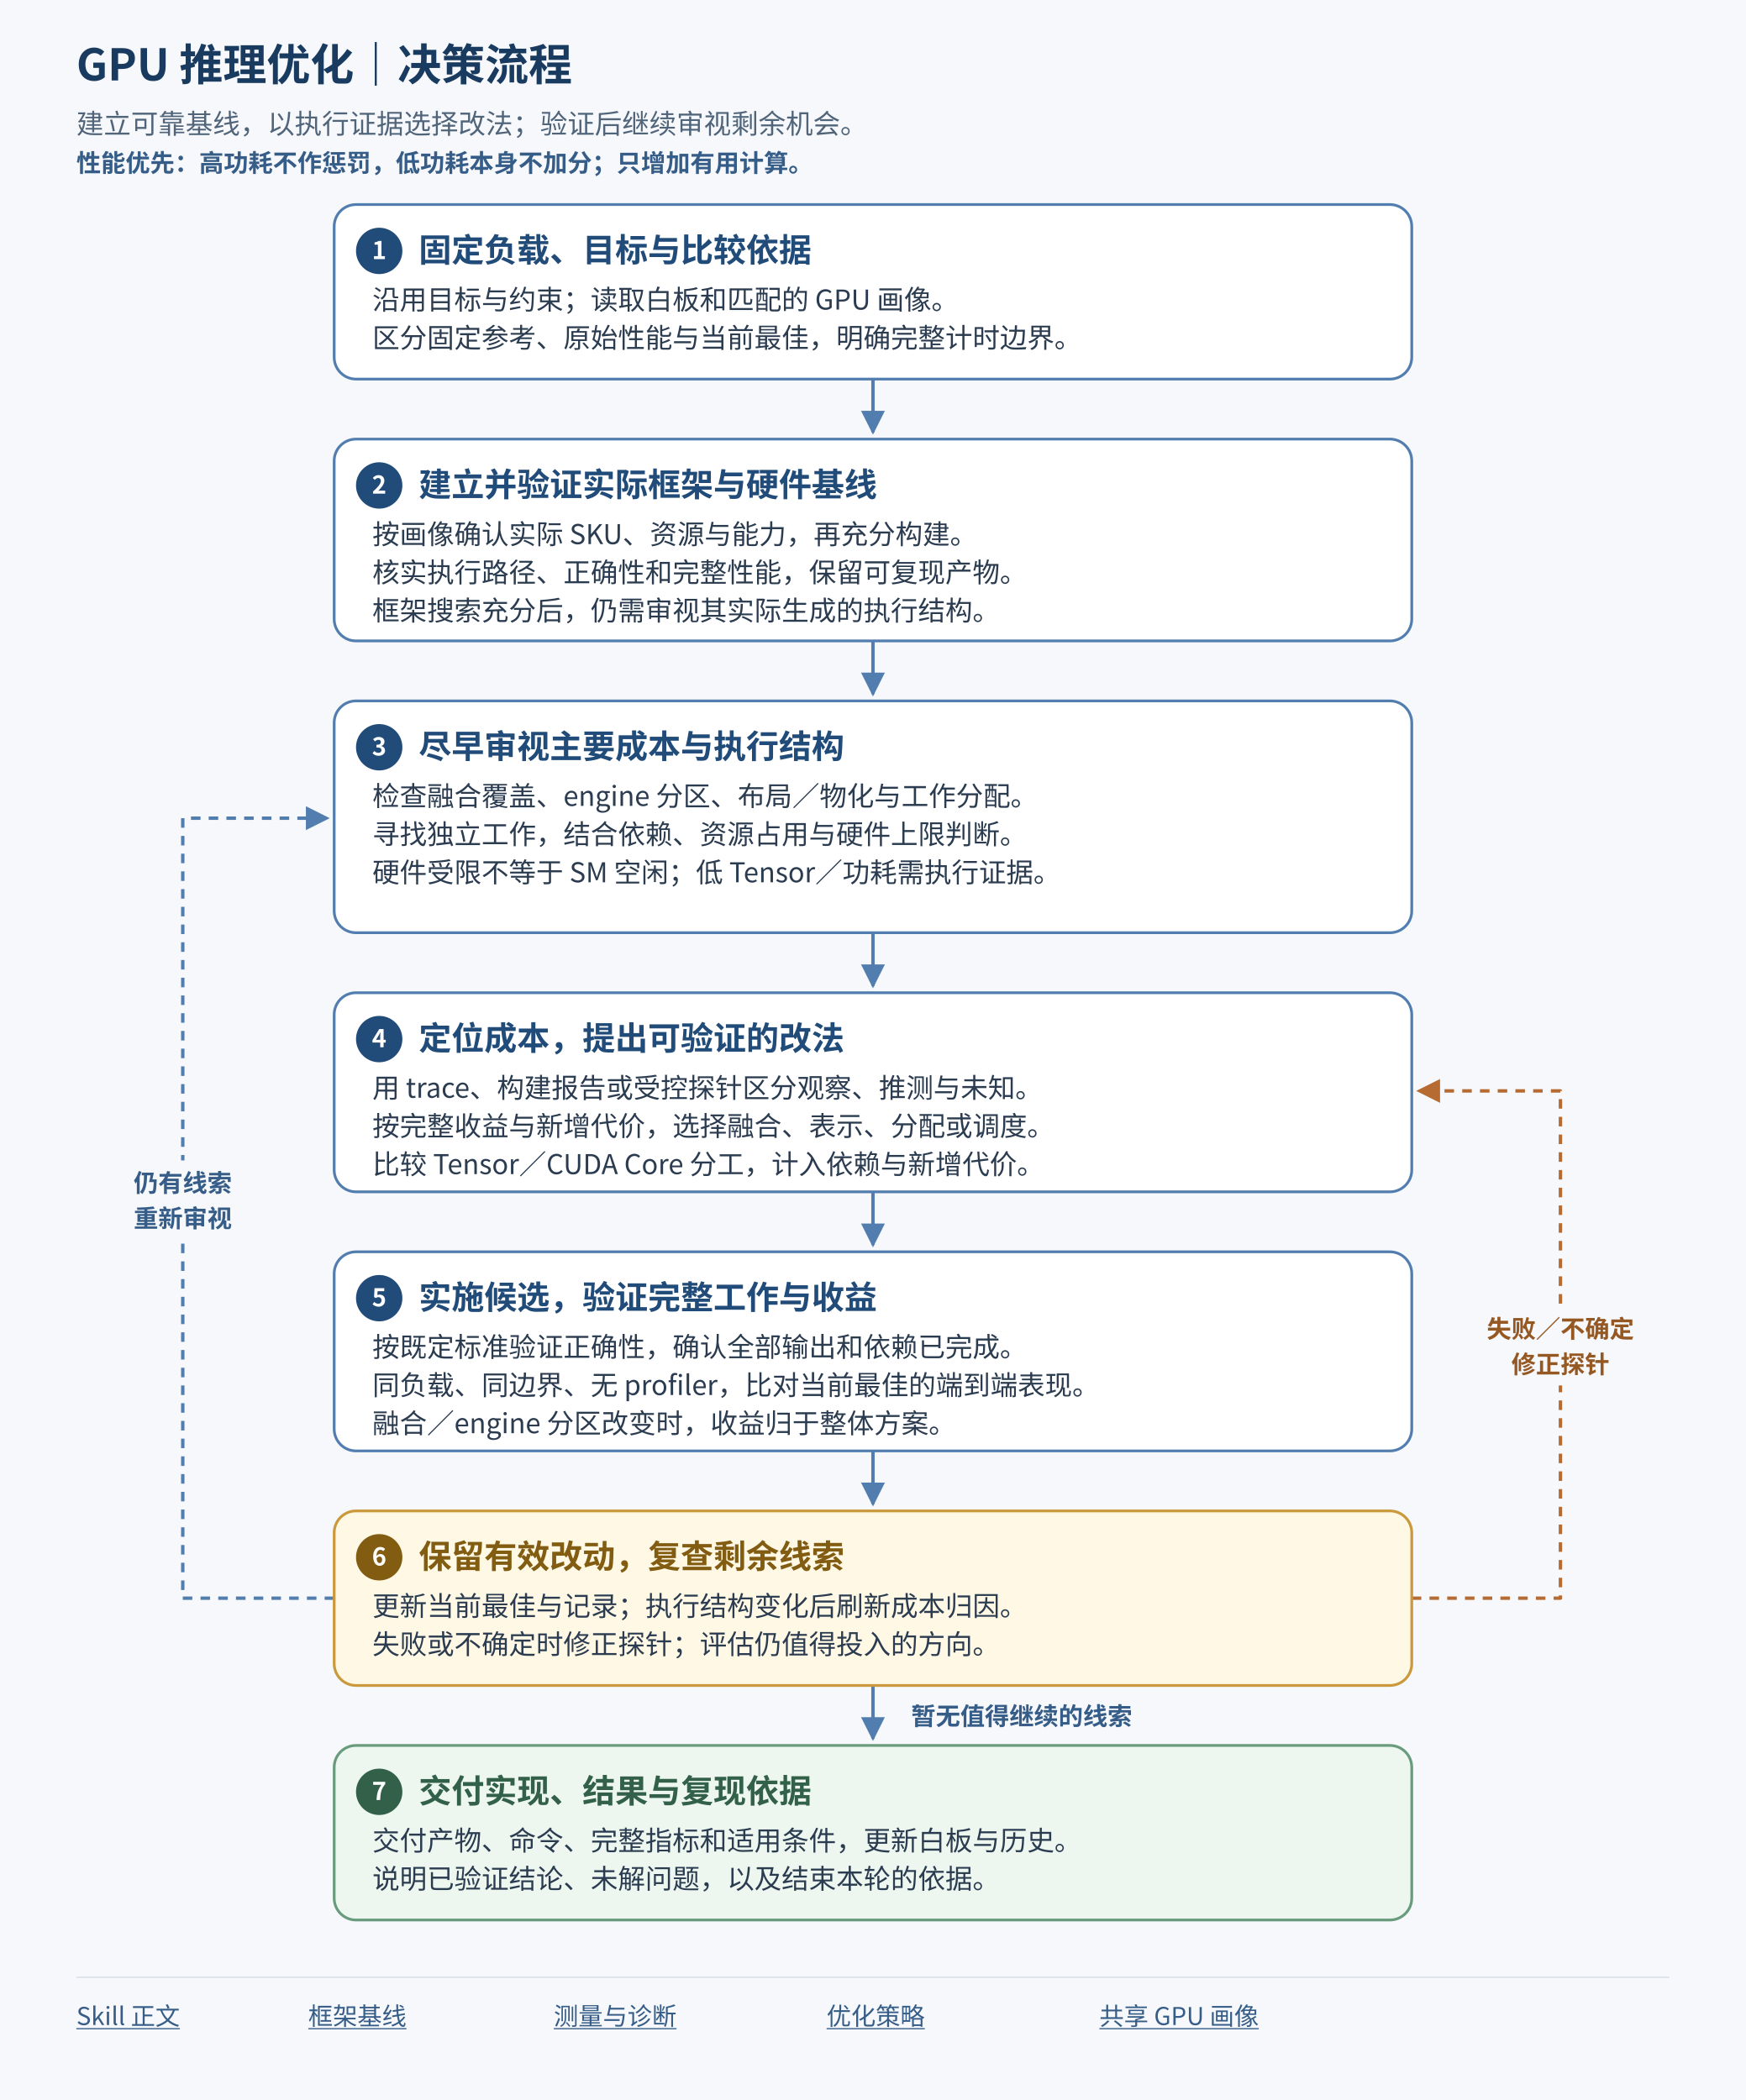
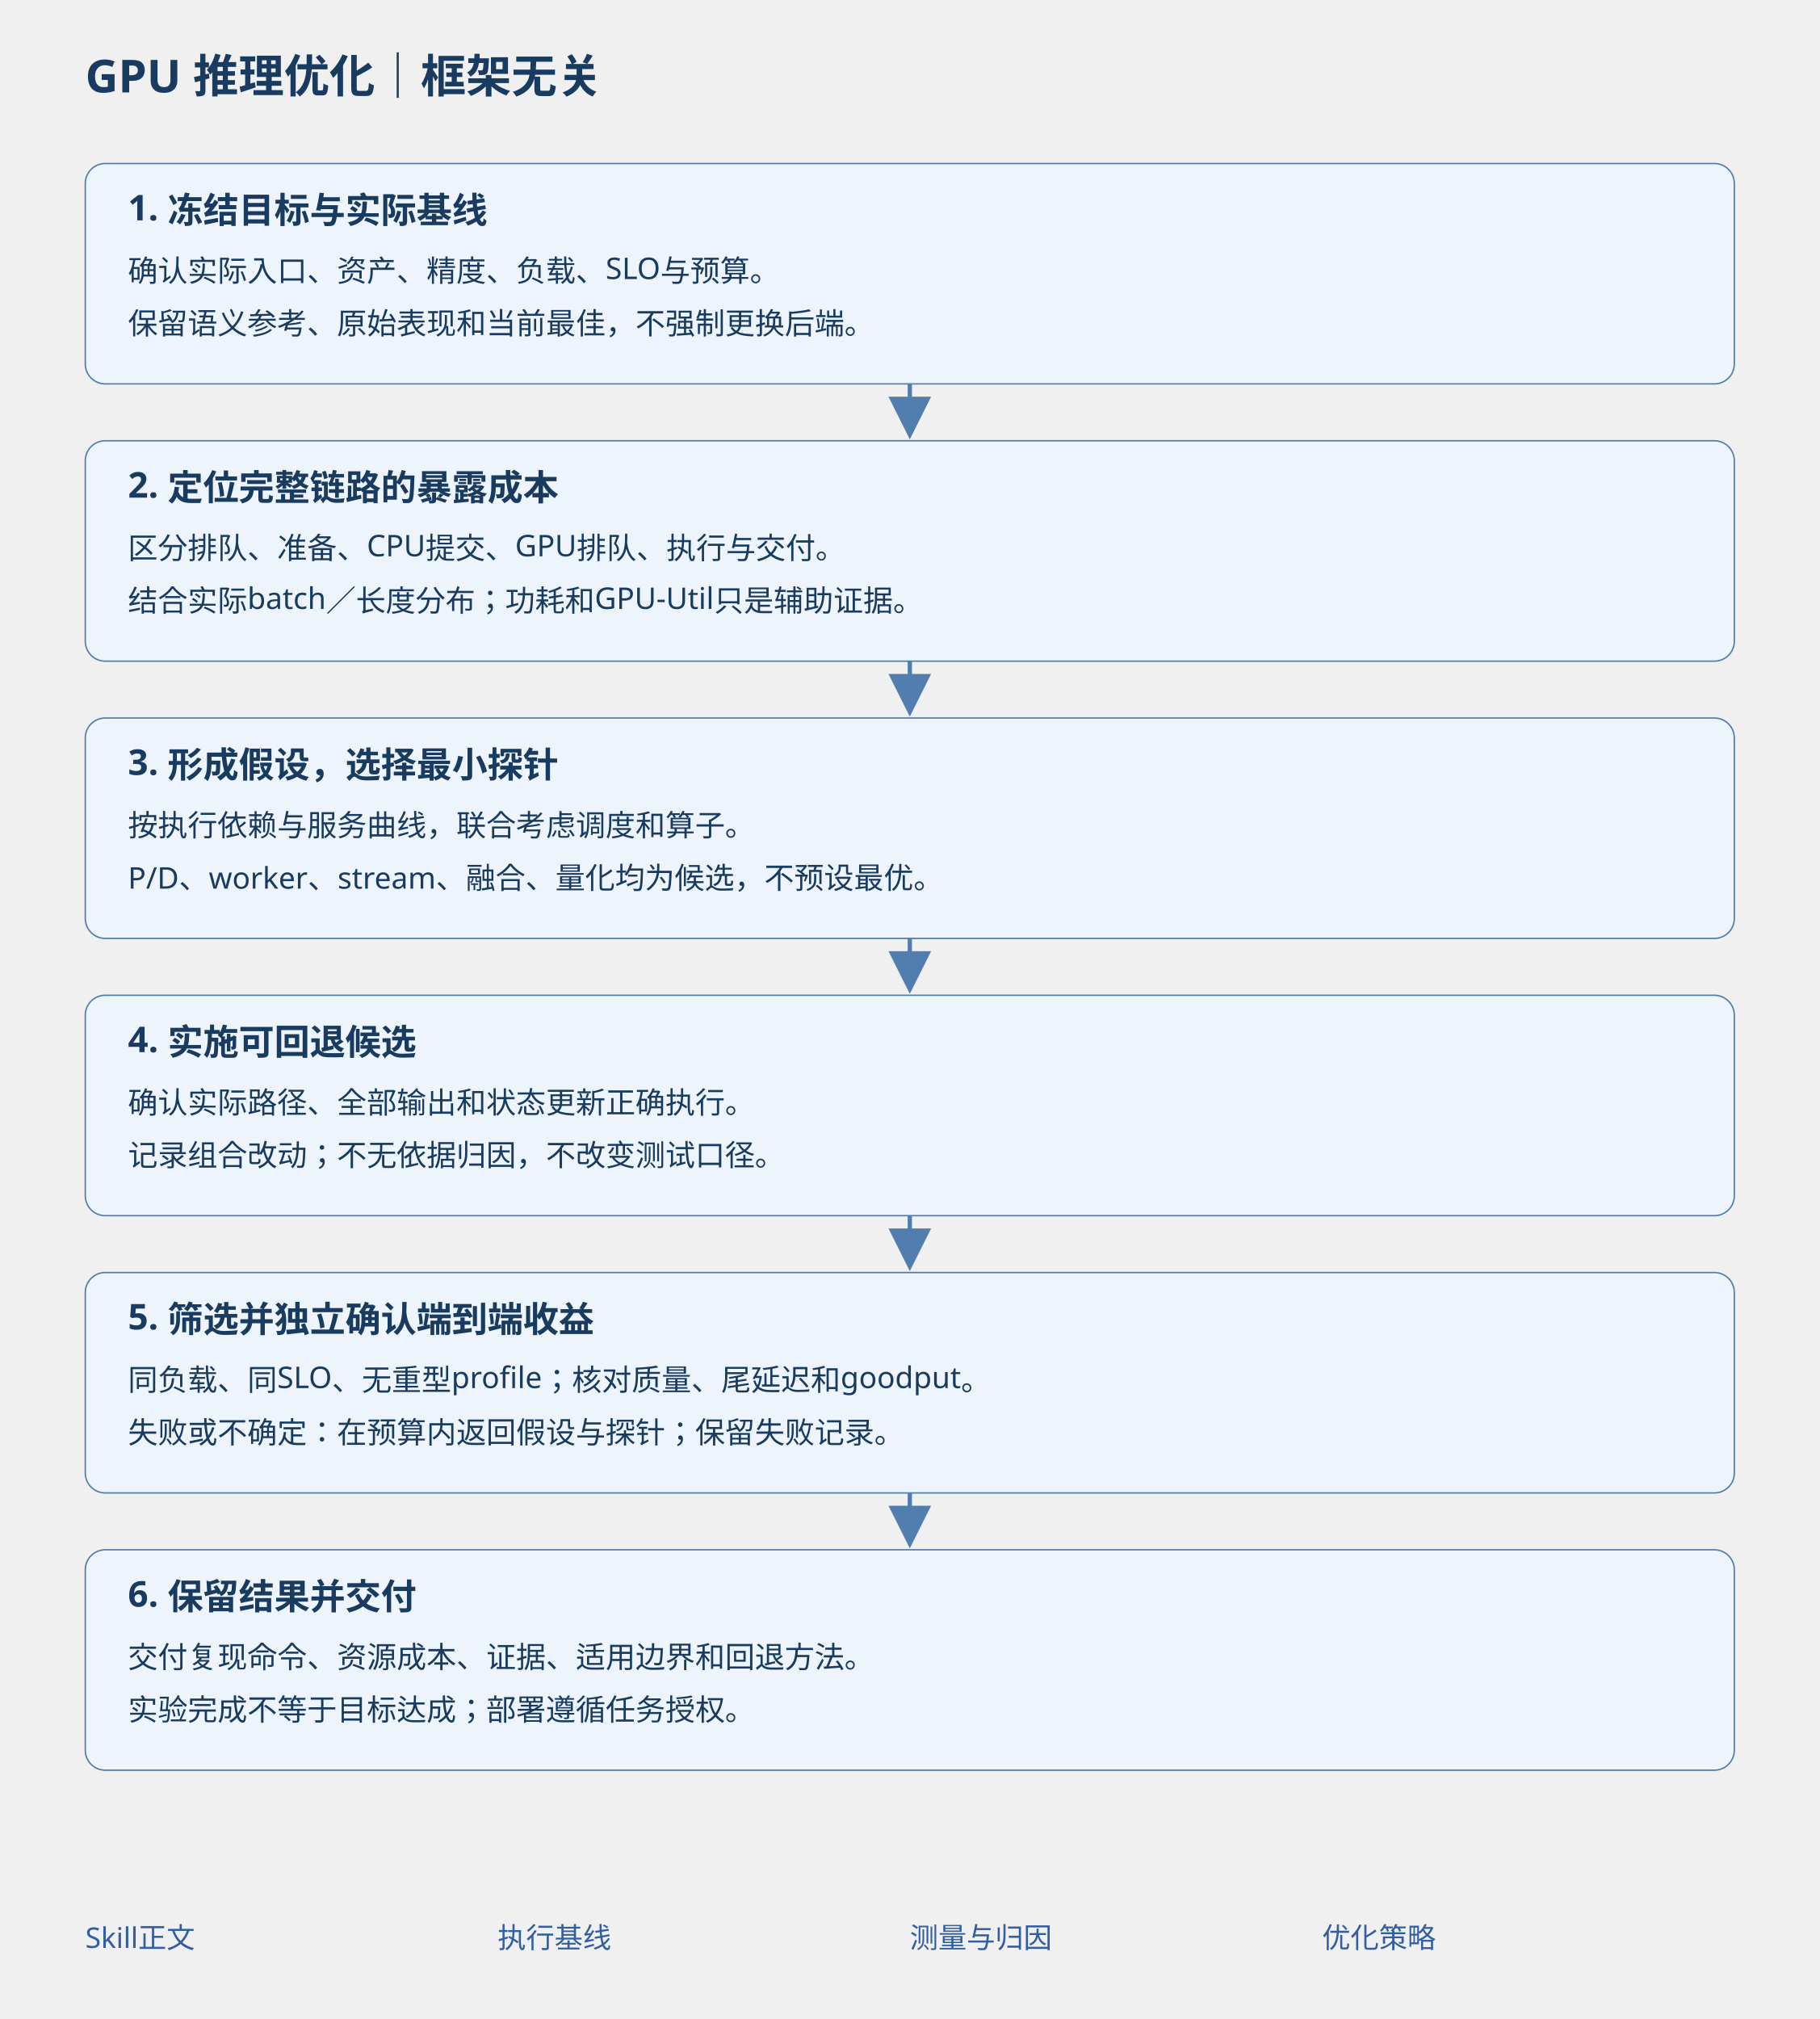
- <svg xmlns="http://www.w3.org/2000/svg" width="1280" height="1540" viewBox="0 0 1280 1540" role="img" aria-labelledby="diagram-title diagram-desc">
+ <svg xmlns="http://www.w3.org/2000/svg" width="1280" height="1420" viewBox="0 0 1280 1420" role="img" aria-labelledby="title desc">
  <defs>
-     <marker id="main-arrow" viewBox="0 0 10 10" refX="9" refY="5" markerWidth="7" markerHeight="7" orient="auto">
-       <path d="M 0 0 L 10 5 L 0 10 z" fill="#527daf" />
-     </marker>
-     <marker id="retry-arrow" viewBox="0 0 10 10" refX="9" refY="5" markerWidth="7" markerHeight="7" orient="auto">
-       <path d="M 0 0 L 10 5 L 0 10 z" fill="#b56b32" />
-     </marker>
-     <marker id="review-arrow" viewBox="0 0 10 10" refX="9" refY="5" markerWidth="7" markerHeight="7" orient="auto">
-       <path d="M 0 0 L 10 5 L 0 10 z" fill="#527daf" />
+     <marker id="arrow" markerWidth="10" markerHeight="10" refX="8" refY="5" orient="auto">
+       <path d="M0,0 L10,5 L0,10" fill="#527daf" />
    </marker>
  </defs>
-   <style>
- text { font-family: "Noto Sans CJK SC", "Microsoft YaHei", "PingFang SC", sans-serif; }
- .title { font-size: 32px; font-weight: 700; fill: #193b60; }
- .subtitle { font-size: 20px; fill: #50647a; }
- .heading { font-size: 24px; font-weight: 700; }
- .body { font-size: 20px; fill: #2b3c50; }
- .number { font-size: 18px; font-weight: 700; fill: #fff; }
- .label { font-size: 18px; font-weight: 600; }
- .label.retry { fill: #965823; }
- .label.review { fill: #365d88; }
- .edge { fill: none; stroke-width: 2.5; stroke-linejoin: round; }
- .edge.main { stroke: #527daf; }
- .edge.retry { stroke: #b56b32; stroke-dasharray: 7 6; }
- .edge.review { stroke: #527daf; stroke-dasharray: 7 6; }
- .link { font-size: 18px; fill: #365d88; text-decoration: underline; }
- </style>
-   <rect width="1280" height="1540" fill="#f6f8fb" />
-   <text x="56" y="59" class="title" text-anchor="start">GPU 推理优化｜决策流程</text>
-   <text x="56" y="98" class="subtitle" text-anchor="start">建立可靠基线，以执行证据选择改法；验证后继续审视剩余机会。</text>
-   <text x="56" y="126" class="label review" text-anchor="start">性能优先：高功耗不作惩罚，低功耗本身不加分；只增加有用计算。</text>
-   <path class="edge main" d="M 640 278 V 317" marker-end="url(#main-arrow)" />
-   <path class="edge main" d="M 640 470 V 509" marker-end="url(#main-arrow)" />
-   <path class="edge main" d="M 640 684 V 723" marker-end="url(#main-arrow)" />
-   <path class="edge main" d="M 640 874 V 913" marker-end="url(#main-arrow)" />
-   <path class="edge main" d="M 640 1064 V 1103" marker-end="url(#main-arrow)" />
-   <path class="edge main" d="M 640 1236 V 1275" marker-end="url(#main-arrow)" />
-   <path class="edge review" d="M 245 1172 H 134 V 600 H 240" marker-end="url(#review-arrow)" />
-   <path class="edge retry" d="M 1035 1172 H 1144 V 800 H 1040" marker-end="url(#retry-arrow)" />
-   <g id="o-context" class="node" data-number="1">
-     <rect x="245" y="150" width="790" height="128" rx="16" fill="#ffffff" stroke="#527daf" stroke-width="2" />
-     <circle cx="278" cy="184" r="17" fill="#214b79" />
-     <text x="278" y="190" class="number" text-anchor="middle">1</text>
-     <text x="307" y="192" class="heading" fill="#214b79">固定负载、目标与比较依据</text>
-     <text x="273" y="227" class="body" text-anchor="start">沿用目标与约束；读取白板和匹配的 GPU 画像。</text>
-     <text x="273" y="255" class="body" text-anchor="start">区分固定参考、原始性能与当前最佳，明确完整计时边界。</text>
-   </g>
-   <g id="o-baseline" class="node" data-number="2">
-     <rect x="245" y="322" width="790" height="148" rx="16" fill="#ffffff" stroke="#527daf" stroke-width="2" />
-     <circle cx="278" cy="356" r="17" fill="#214b79" />
-     <text x="278" y="362" class="number" text-anchor="middle">2</text>
-     <text x="307" y="364" class="heading" fill="#214b79">建立并验证实际框架与硬件基线</text>
-     <text x="273" y="399" class="body" text-anchor="start">按画像确认实际 SKU、资源与能力，再充分构建。</text>
-     <text x="273" y="427" class="body" text-anchor="start">核实执行路径、正确性和完整性能，保留可复现产物。</text>
-     <text x="273" y="455" class="body" text-anchor="start">框架搜索充分后，仍需审视其实际生成的执行结构。</text>
-   </g>
-   <g id="o-review" class="node" data-number="3">
-     <rect x="245" y="514" width="790" height="170" rx="16" fill="#ffffff" stroke="#527daf" stroke-width="2" />
-     <circle cx="278" cy="548" r="17" fill="#214b79" />
-     <text x="278" y="554" class="number" text-anchor="middle">3</text>
-     <text x="307" y="556" class="heading" fill="#214b79">尽早审视主要成本与执行结构</text>
-     <text x="273" y="591" class="body" text-anchor="start">检查融合覆盖、engine 分区、布局／物化与工作分配。</text>
-     <text x="273" y="619" class="body" text-anchor="start">寻找独立工作，结合依赖、资源占用与硬件上限判断。</text>
-     <text x="273" y="647" class="body" text-anchor="start">硬件受限不等于 SM 空闲；低 Tensor／功耗需执行证据。</text>
-   </g>
-   <g id="o-probe" class="node" data-number="4">
-     <rect x="245" y="728" width="790" height="146" rx="16" fill="#ffffff" stroke="#527daf" stroke-width="2" />
-     <circle cx="278" cy="762" r="17" fill="#214b79" />
-     <text x="278" y="768" class="number" text-anchor="middle">4</text>
-     <text x="307" y="770" class="heading" fill="#214b79">定位成本，提出可验证的改法</text>
-     <text x="273" y="805" class="body" text-anchor="start">用 trace、构建报告或受控探针区分观察、推测与未知。</text>
-     <text x="273" y="833" class="body" text-anchor="start">按完整收益与新增代价，选择融合、表示、分配或调度。</text>
-     <text x="273" y="861" class="body" text-anchor="start">比较 Tensor／CUDA Core 分工，计入依赖与新增代价。</text>
-   </g>
-   <g id="o-verify" class="node" data-number="5">
-     <rect x="245" y="918" width="790" height="146" rx="16" fill="#ffffff" stroke="#527daf" stroke-width="2" />
-     <circle cx="278" cy="952" r="17" fill="#214b79" />
-     <text x="278" y="958" class="number" text-anchor="middle">5</text>
-     <text x="307" y="960" class="heading" fill="#214b79">实施候选，验证完整工作与收益</text>
-     <text x="273" y="995" class="body" text-anchor="start">按既定标准验证正确性，确认全部输出和依赖已完成。</text>
-     <text x="273" y="1023" class="body" text-anchor="start">同负载、同边界、无 profiler，比对当前最佳的端到端表现。</text>
-     <text x="273" y="1051" class="body" text-anchor="start">融合／engine 分区改变时，收益归于整体方案。</text>
-   </g>
-   <g id="o-decide" class="node" data-number="6">
-     <rect x="245" y="1108" width="790" height="128" rx="16" fill="#fff8e5" stroke="#c9993c" stroke-width="2" />
-     <circle cx="278" cy="1142" r="17" fill="#815c11" />
-     <text x="278" y="1148" class="number" text-anchor="middle">6</text>
-     <text x="307" y="1150" class="heading" fill="#815c11">保留有效改动，复查剩余线索</text>
-     <text x="273" y="1185" class="body" text-anchor="start">更新当前最佳与记录；执行结构变化后刷新成本归因。</text>
-     <text x="273" y="1213" class="body" text-anchor="start">失败或不确定时修正探针；评估仍值得投入的方向。</text>
-   </g>
-   <g id="o-deliver" class="node" data-number="7">
-     <rect x="245" y="1280" width="790" height="128" rx="16" fill="#edf7f0" stroke="#699b7d" stroke-width="2" />
-     <circle cx="278" cy="1314" r="17" fill="#326048" />
-     <text x="278" y="1320" class="number" text-anchor="middle">7</text>
-     <text x="307" y="1322" class="heading" fill="#326048">交付实现、结果与复现依据</text>
-     <text x="273" y="1357" class="body" text-anchor="start">交付产物、命令、完整指标和适用条件，更新白板与历史。</text>
-     <text x="273" y="1385" class="body" text-anchor="start">说明已验证结论、未解问题，以及结束本轮的依据。</text>
-   </g>
-   <g class="edge-label">
-     <rect x="50" y="851" width="168" height="58" rx="10" fill="#f6f8fb" />
-     <text x="134" y="874" class="label review" text-anchor="middle">仍有线索</text>
-     <text x="134" y="900" class="label review" text-anchor="middle">重新审视</text>
-   </g>
-   <g class="edge-label">
-     <rect x="1049" y="958" width="190" height="58" rx="10" fill="#f6f8fb" />
-     <text x="1144" y="981" class="label retry" text-anchor="middle">失败／不确定</text>
-     <text x="1144" y="1007" class="label retry" text-anchor="middle">修正探针</text>
-   </g>
-   <text x="668" y="1265" class="label review" text-anchor="start">暂无值得继续的线索</text>
-   <path d="M 56 1450 H 1224" stroke="#d8e1eb" stroke-width="1" />
+   <style>text{font-family:sans-serif;fill:#193b60}.title{font-size:32px;font-weight:700}.heading{font-size:25px;font-weight:700}.body{font-size:21px}.link{font-size:20px;fill:#315fa1}</style>
+   <text x="60" y="65" class="title">GPU 推理优化｜框架无关</text>
+   <rect x="60" y="115" width="1160" height="155" rx="14" fill="#eef4fb" stroke="#527daf" />
+   <text x="90" y="155" class="heading">1. 冻结目标与实际基线</text>
+   <text x="90" y="198" class="body">确认实际入口、资产、精度、负载、SLO与预算。</text>
+   <text x="90" y="235" class="body">保留语义参考、原始表现和当前最佳，不强制更换后端。</text>
+   <path d="M640,270 L640,303" stroke="#527daf" stroke-width="3" marker-end="url(#arrow)" />
+   <rect x="60" y="310" width="1160" height="155" rx="14" fill="#eef4fb" stroke="#527daf" />
+   <text x="90" y="350" class="heading">2. 定位完整链路的暴露成本</text>
+   <text x="90" y="393" class="body">区分排队、准备、CPU提交、GPU排队、执行与交付。</text>
+   <text x="90" y="430" class="body">结合实际batch／长度分布；功耗和GPU-Util只是辅助证据。</text>
+   <path d="M640,465 L640,498" stroke="#527daf" stroke-width="3" marker-end="url(#arrow)" />
+   <rect x="60" y="505" width="1160" height="155" rx="14" fill="#eef4fb" stroke="#527daf" />
+   <text x="90" y="545" class="heading">3. 形成假设，选择最小探针</text>
+   <text x="90" y="588" class="body">按执行依赖与服务曲线，联合考虑调度和算子。</text>
+   <text x="90" y="625" class="body">P/D、worker、stream、融合、量化均为候选，不预设最优。</text>
+   <path d="M640,660 L640,693" stroke="#527daf" stroke-width="3" marker-end="url(#arrow)" />
+   <rect x="60" y="700" width="1160" height="155" rx="14" fill="#eef4fb" stroke="#527daf" />
+   <text x="90" y="740" class="heading">4. 实施可回退候选</text>
+   <text x="90" y="783" class="body">确认实际路径、全部输出和状态更新正确执行。</text>
+   <text x="90" y="820" class="body">记录组合改动；不无依据归因，不改变测试口径。</text>
+   <path d="M640,855 L640,888" stroke="#527daf" stroke-width="3" marker-end="url(#arrow)" />
+   <rect x="60" y="895" width="1160" height="155" rx="14" fill="#eef4fb" stroke="#527daf" />
+   <text x="90" y="935" class="heading">5. 筛选并独立确认端到端收益</text>
+   <text x="90" y="978" class="body">同负载、同SLO、无重型profile；核对质量、尾延迟和goodput。</text>
+   <text x="90" y="1015" class="body">失败或不确定：在预算内返回假设与探针；保留失败记录。</text>
+   <path d="M640,1050 L640,1083" stroke="#527daf" stroke-width="3" marker-end="url(#arrow)" />
+   <rect x="60" y="1090" width="1160" height="155" rx="14" fill="#eef4fb" stroke="#527daf" />
+   <text x="90" y="1130" class="heading">6. 保留结果并交付</text>
+   <text x="90" y="1173" class="body">交付复现命令、资源成本、证据、适用边界和回退方法。</text>
+   <text x="90" y="1210" class="body">实验完成不等于目标达成；部署遵循任务授权。</text>
  <a href="SKILL.md">
-     <text x="56" y="1485" class="link" text-anchor="start">Skill 正文</text>
+     <text x="60" y="1370" class="link">Skill正文</text>
  </a>
  <a href="references/framework-baseline.md">
-     <text x="226" y="1485" class="link" text-anchor="start">框架基线</text>
+     <text x="350" y="1370" class="link">执行基线</text>
  </a>
  <a href="references/measurement-and-profiling.md">
-     <text x="406" y="1485" class="link" text-anchor="start">测量与诊断</text>
+     <text x="640" y="1370" class="link">测量与归因</text>
  </a>
  <a href="references/optimization-strategies.md">
-     <text x="606" y="1485" class="link" text-anchor="start">优化策略</text>
-   </a>
-   <a href="../gpu_parameters/README.md">
-     <text x="806" y="1485" class="link" text-anchor="start">共享 GPU 画像</text>
+     <text x="930" y="1370" class="link">优化策略</text>
  </a>
</svg>
